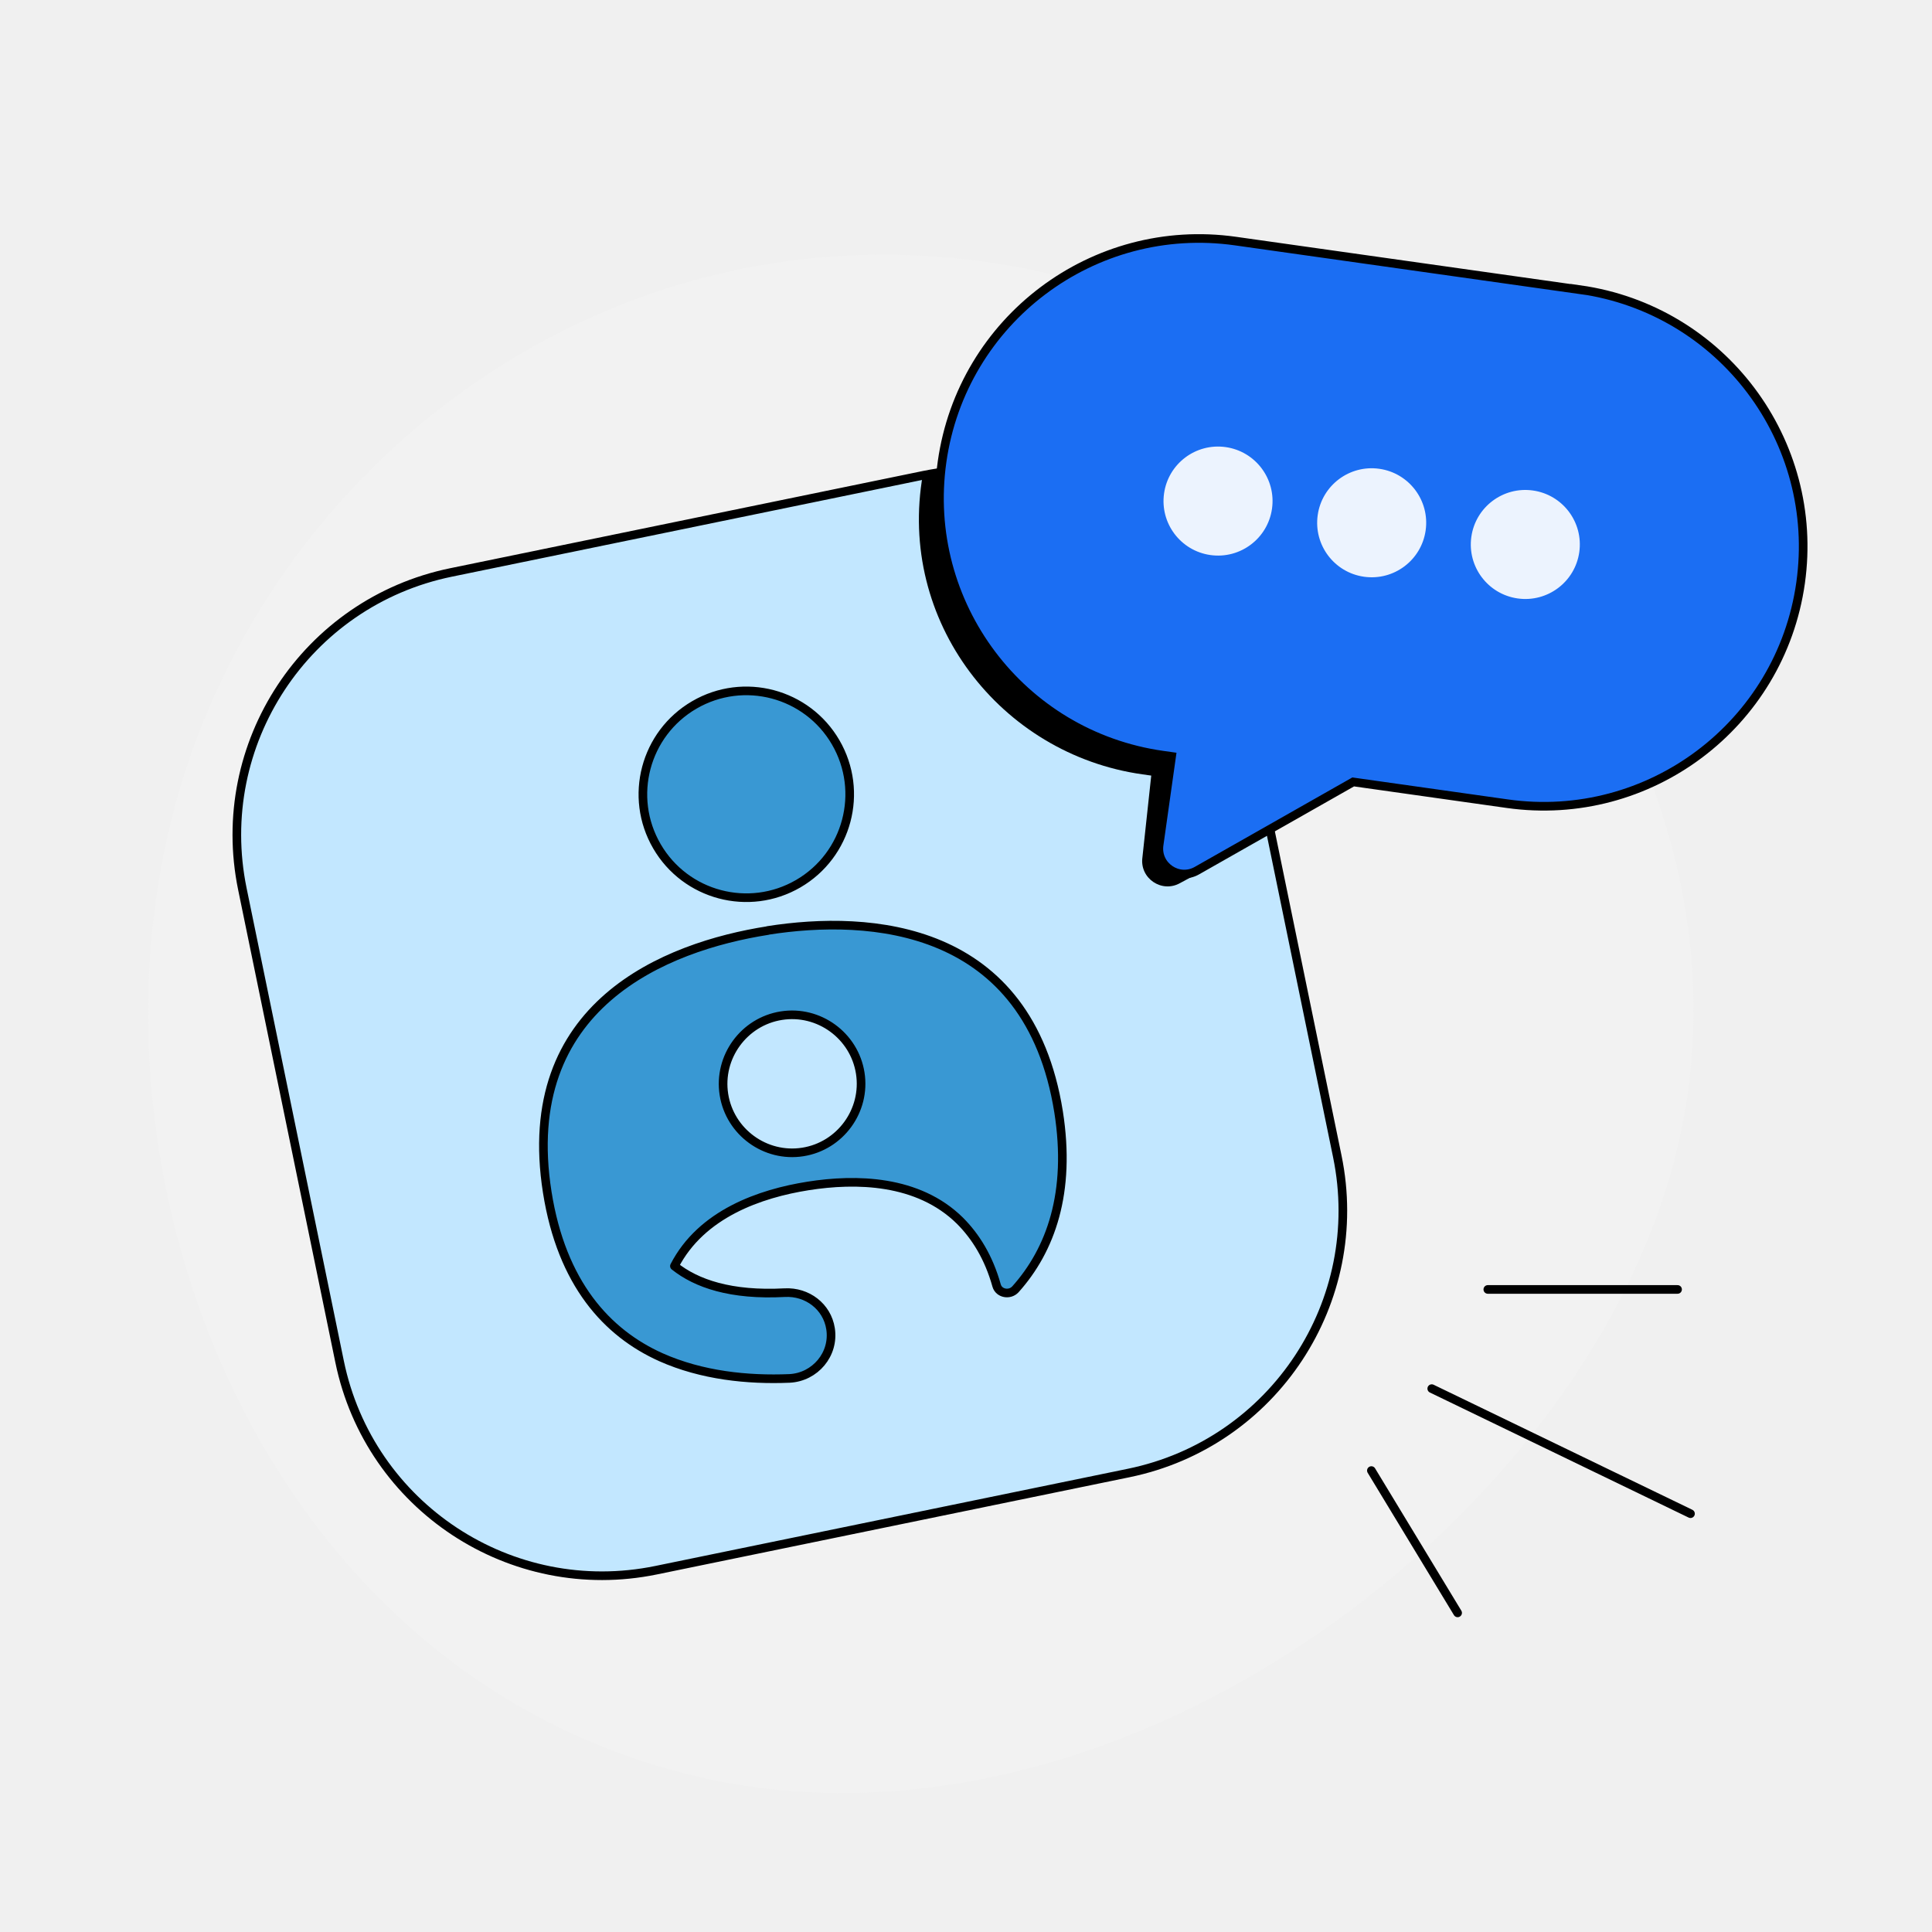
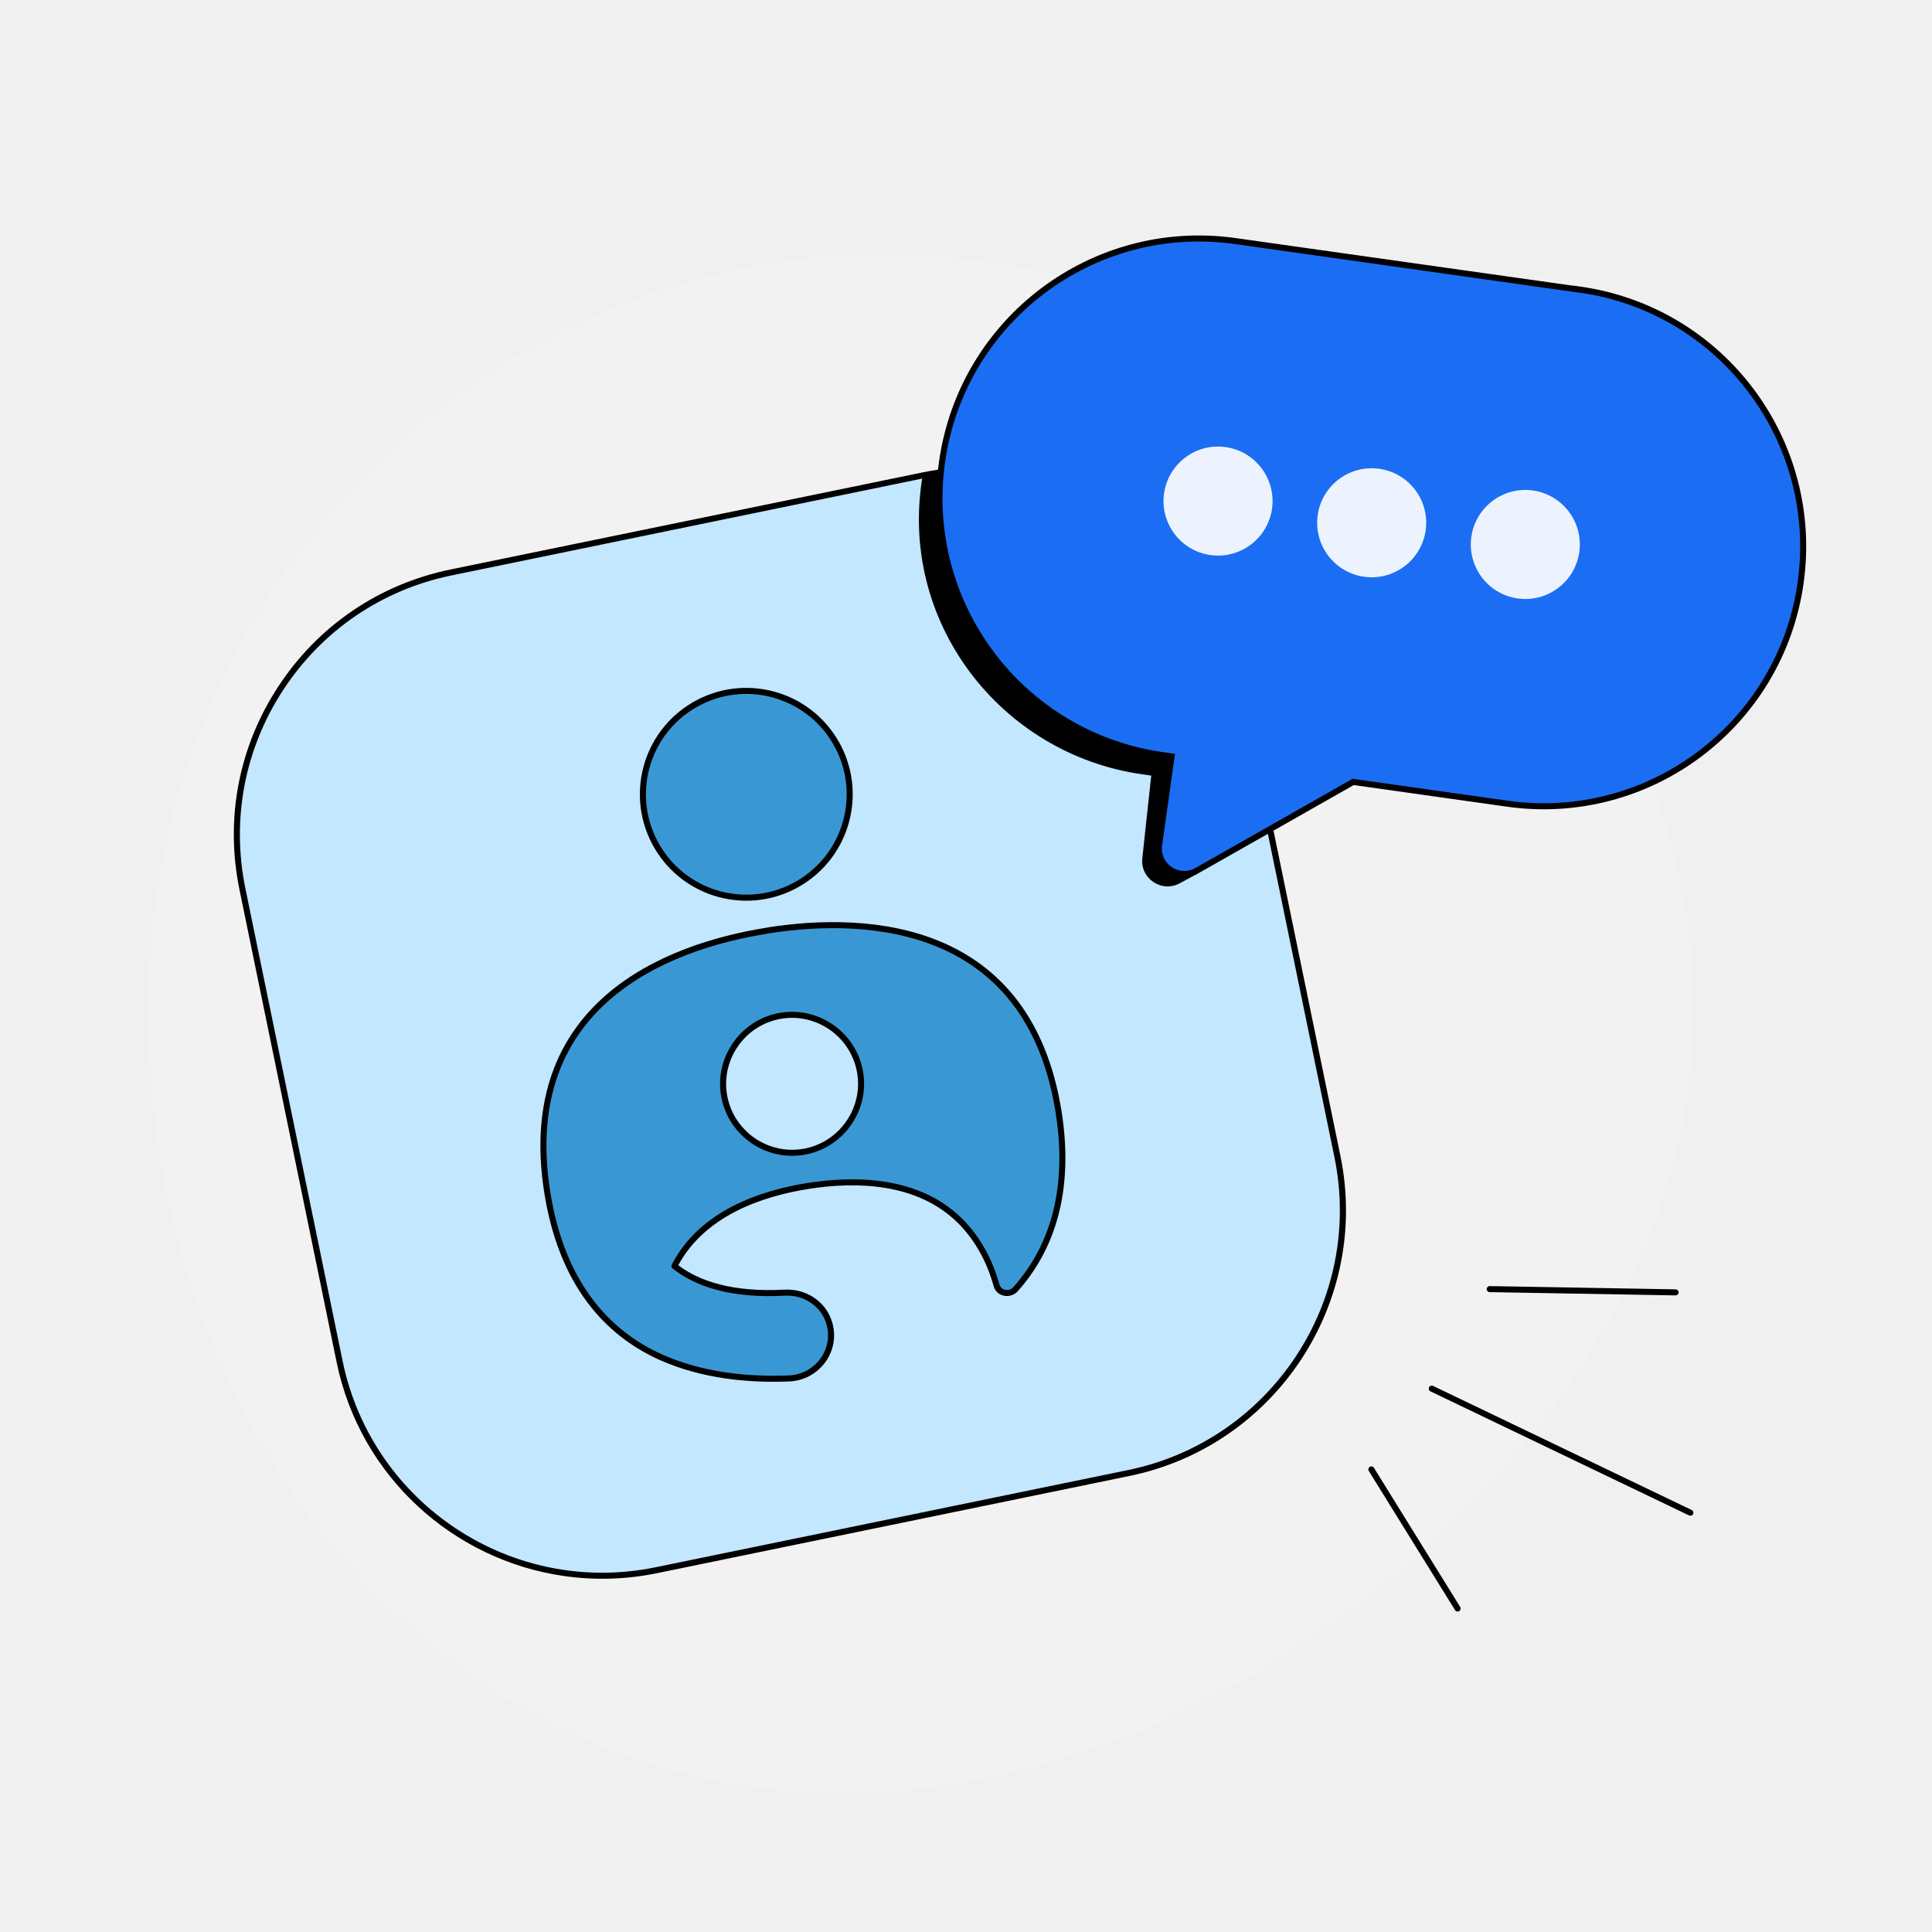
<svg xmlns="http://www.w3.org/2000/svg" width="224" height="224" viewBox="0 0 224 224" fill="none">
-   <g clip-path="url(#clip0_5909_157435)">
+   <g clip-path="url(#clip0_1225_5563)">
    <path d="M79.108 205.546C30.444 192.926 8.918 137.386 20.05 94.324C31.185 51.271 75.444 19.711 124.111 32.341C172.775 44.961 205.296 91.284 194.164 134.347C183.032 177.409 127.766 218.179 79.111 205.555L79.108 205.546Z" fill="#F2F2F2" />
-     <path d="M107.077 55.103L52.284 66.373C35.471 69.831 24.645 86.264 28.103 103.077L39.373 157.87C42.831 174.683 59.264 185.509 76.077 182.051L130.87 170.781C147.683 167.323 158.509 150.89 155.051 134.077L143.781 79.284C140.323 62.471 123.89 51.644 107.077 55.103Z" fill="#C2E7FF" stroke="black" stroke-linejoin="round" />
-     <path d="M92.55 102.457C98.275 99.13 100.218 91.793 96.891 86.069C93.565 80.345 86.228 78.401 80.504 81.728C74.779 85.055 72.836 92.392 76.163 98.116C79.489 103.84 86.826 105.783 92.55 102.457Z" fill="#3998D3" stroke="black" />
-     <path d="M89.022 107.891C77.169 109.754 60.021 116.519 63.449 138.227C65.124 148.813 70.361 154.543 76.623 157.356C81.369 159.473 86.679 160.019 91.536 159.817C94.502 159.669 96.757 157.015 96.295 154.049C95.895 151.479 93.588 149.735 90.982 149.873C84.725 150.209 80.731 148.815 78.194 146.79C81.326 140.707 88.164 138.375 93.693 137.501C99.221 136.626 106.438 136.744 111.287 141.522C113.104 143.335 114.632 145.764 115.553 149.06C115.823 149.981 117.064 150.205 117.726 149.489C121.82 144.92 124.21 138.274 122.735 128.915C119.266 107.165 100.868 106.015 89.015 107.878L89.022 107.891ZM93.079 133.562C88.733 134.247 84.619 131.248 83.934 126.902C83.25 122.557 86.249 118.442 90.594 117.758C94.939 117.073 99.054 120.072 99.738 124.418C100.423 128.763 97.424 132.878 93.079 133.562Z" fill="#3998D3" stroke="black" stroke-linejoin="round" />
-     <path d="M183.184 33.593L143.236 27.951C131.498 26.293 115.901 44.889 109 54.5L107 55C104 72 115.989 87.453 132.455 89.779L133.477 89.923L132.455 99.403C132.112 101.835 134.707 103.592 136.838 102.376L138.786 101.328C138.786 101.328 182.896 33.208 183.184 33.593Z" fill="black" />
-     <path d="M183.184 33.593L143.235 27.95C126.785 25.627 111.549 37.078 109.224 53.544C106.9 69.994 118.351 85.23 134.817 87.556L135.839 87.7L134.389 97.97C134.045 100.402 136.641 102.159 138.772 100.943L156.892 90.658L174.752 93.18C191.203 95.504 206.439 84.053 208.764 67.587C211.088 51.136 199.637 35.901 183.171 33.575L183.184 33.593Z" fill="#1B6EF3" stroke="black" />
+     <path d="M107.077 55.103L52.284 66.373C35.471 69.831 24.645 86.264 28.103 103.077L39.373 157.87C42.831 174.683 59.264 185.509 76.077 182.051L130.87 170.781C147.683 167.323 158.509 150.89 155.051 134.077L143.781 79.284C140.323 62.471 123.89 51.644 107.077 55.103Z" fill="#C2E7FF" />
+     <path d="M92.551 102.457C98.275 99.13 100.218 91.793 96.891 86.069C93.565 80.345 86.228 78.401 80.504 81.728C74.78 85.055 72.836 92.392 76.163 98.116C79.49 103.84 86.827 105.783 92.551 102.457Z" fill="#3998D3" />
+     <path fill-rule="evenodd" clip-rule="evenodd" d="M80.68 82.031C75.123 85.26 73.236 92.383 76.465 97.94C79.695 103.497 86.818 105.384 92.375 102.154C97.932 98.925 99.818 91.802 96.589 86.245C93.359 80.688 86.237 78.801 80.68 82.031ZM75.86 98.292C72.436 92.4 74.437 84.849 80.328 81.425C86.219 78.002 93.77 80.002 97.194 85.893C100.618 91.784 98.618 99.336 92.727 102.759C86.835 106.183 79.284 104.183 75.86 98.292Z" fill="black" />
+     <path d="M89.022 107.891C77.169 109.754 60.021 116.519 63.449 138.227C65.124 148.813 70.361 154.543 76.623 157.356C81.369 159.473 86.679 160.019 91.536 159.817C94.502 159.669 96.757 157.015 96.295 154.049C95.895 151.479 93.588 149.735 90.982 149.873C84.725 150.209 80.731 148.815 78.194 146.79C81.326 140.707 88.164 138.375 93.693 137.501C99.221 136.626 106.438 136.744 111.287 141.522C113.104 143.335 114.632 145.764 115.553 149.06C115.823 149.981 117.064 150.205 117.726 149.489C121.82 144.92 124.21 138.274 122.735 128.915C119.266 107.165 100.868 106.015 89.015 107.878L89.022 107.891ZM93.079 133.562C88.733 134.247 84.619 131.248 83.934 126.902C83.25 122.557 86.249 118.442 90.594 117.758C94.939 117.073 99.054 120.072 99.738 124.418C100.423 128.763 97.424 132.878 93.079 133.562Z" fill="#3998D3" />
+     <path fill-rule="evenodd" clip-rule="evenodd" d="M88.868 107.561C88.897 107.547 88.928 107.538 88.961 107.533C94.915 106.597 102.554 106.409 109.156 109.22C115.787 112.042 121.328 117.871 123.081 128.86L123.081 128.86C124.571 138.312 122.159 145.067 117.986 149.723L117.983 149.726L117.983 149.726C117.163 150.613 115.574 150.378 115.217 149.159L115.216 149.154C114.311 145.916 112.814 143.54 111.041 141.77C106.317 137.117 99.251 136.976 93.747 137.847C88.323 138.705 81.751 140.958 78.641 146.694C81.105 148.556 84.955 149.846 90.963 149.524L90.963 149.524C93.736 149.377 96.212 151.234 96.641 153.996C97.137 157.174 94.719 160.008 91.554 160.166L91.551 160.166C86.661 160.37 81.293 159.822 76.48 157.675L76.479 157.675C70.103 154.811 64.795 148.977 63.104 138.282L63.104 138.282C61.372 127.314 64.841 120.074 70.276 115.353C75.658 110.679 82.932 108.506 88.868 107.561ZM89.169 108.209C89.14 108.222 89.109 108.232 89.077 108.237C83.178 109.164 76.003 111.306 70.735 115.882C65.49 120.437 62.099 127.432 63.795 138.172C65.452 148.65 70.619 154.275 76.766 157.036C81.446 159.124 86.696 159.668 91.52 159.467C94.286 159.328 96.379 156.855 95.949 154.103L95.949 154.103C95.579 151.723 93.441 150.093 91.001 150.223C84.685 150.561 80.598 149.156 77.976 147.063C77.846 146.959 77.807 146.778 77.883 146.63C81.096 140.39 88.085 138.033 93.638 137.155C99.191 136.277 106.558 136.371 111.533 141.272L111.535 141.274C113.395 143.13 114.953 145.612 115.889 148.964C116.073 149.584 116.963 149.796 117.467 149.253C121.483 144.771 123.85 138.234 122.389 128.97C120.673 118.208 115.281 112.587 108.882 109.864C102.491 107.143 95.053 107.295 89.169 108.209ZM90.648 118.104C86.494 118.758 83.626 122.694 84.28 126.848C84.934 131.003 88.87 133.871 93.024 133.216C97.179 132.562 100.047 128.626 99.393 124.472C98.738 120.317 94.803 117.449 90.648 118.104ZM83.588 126.957C82.874 122.42 86.004 118.127 90.54 117.412C95.076 116.697 99.37 119.827 100.084 124.363C100.799 128.9 97.669 133.193 93.133 133.908C88.597 134.623 84.303 131.493 83.588 126.957Z" fill="black" />
+     <path d="M65.363 182.723C52.615 180.886 41.766 171.261 39.028 157.935L27.765 103.149C26.07 94.923 27.682 86.538 32.309 79.526C36.926 72.512 44.002 67.722 52.227 66.028L107.013 54.764C123.995 51.269 140.64 62.245 144.136 79.217L155.409 134.004C158.904 150.985 147.929 167.631 130.957 171.127L130.885 170.783L130.957 171.127L76.17 182.4C72.516 183.147 68.877 183.229 65.383 182.726L65.363 182.723ZM117.691 55.12C114.277 54.628 110.718 54.712 107.148 55.44L52.361 66.714C44.323 68.365 37.404 73.056 32.89 79.912C28.376 86.769 26.801 94.968 28.451 103.016L39.724 157.803C43.143 174.4 59.419 185.13 76.016 181.711L130.803 170.438C147.4 167.019 158.131 150.743 154.712 134.146L143.438 79.359C140.758 66.333 130.153 56.915 117.691 55.12Z" fill="black" />
+     <path d="M183.184 33.593L143.235 27.951C131.497 26.293 115.901 44.889 109 54.5L107 55C104 72 115.989 87.453 132.455 89.779L133.477 89.923L132.455 99.403C132.111 101.835 134.707 103.592 136.838 102.376L138.786 101.328C138.786 101.328 182.895 33.208 183.184 33.593Z" fill="black" />
+     <path d="M183.184 33.593L143.235 27.95C126.785 25.627 111.549 37.078 109.224 53.544C106.9 69.994 118.351 85.23 134.817 87.556L135.839 87.7L134.389 97.97C134.045 100.402 136.641 102.159 138.772 100.943L156.892 90.658L174.752 93.18C191.203 95.504 206.439 84.053 208.764 67.587C211.088 51.136 199.637 35.901 183.171 33.575L183.184 33.593Z" fill="#1B6EF3" />
+     <path fill-rule="evenodd" clip-rule="evenodd" d="M183.967 34.053C199.786 36.745 210.674 51.562 208.418 67.538C206.119 83.812 191.06 95.13 174.801 92.834L156.823 90.294L138.599 100.638C136.72 101.71 134.433 100.162 134.735 98.019L136.235 87.402L134.866 87.209C118.592 84.91 107.274 69.852 109.57 53.593C111.869 37.318 126.928 26 143.187 28.297L183.97 34.057L183.967 34.053ZM182.398 33.128L182.384 33.11L183.22 33.228C199.877 35.581 211.461 50.994 209.111 67.636C206.758 84.293 191.345 95.877 174.703 93.527L156.961 91.021L138.945 101.247C136.562 102.606 133.658 100.641 134.042 97.921L135.444 87.998L134.768 87.902C118.111 85.549 106.527 70.136 108.877 53.495C111.23 36.837 126.643 25.253 143.284 27.604L182.398 33.128Z" fill="black" />
    <path d="M140.337 64.353C136.881 63.865 134.475 60.667 134.963 57.211C135.451 53.755 138.649 51.349 142.105 51.837C145.561 52.325 147.967 55.523 147.479 58.979C146.991 62.435 143.794 64.841 140.337 64.353Z" fill="#ECF3FE" />
    <path d="M158.151 66.869C154.695 66.381 152.289 63.184 152.777 59.727C153.265 56.271 156.462 53.865 159.919 54.353C163.375 54.842 165.781 58.039 165.293 61.495C164.805 64.951 161.607 67.358 158.151 66.869Z" fill="#ECF3FE" />
    <path d="M175.964 69.385C172.508 68.897 170.102 65.699 170.59 62.243C171.078 58.787 174.276 56.381 177.732 56.869C181.188 57.357 183.594 60.554 183.106 64.011C182.618 67.467 179.42 69.873 175.964 69.385Z" fill="#ECF3FE" />
-     <path d="M159 170.5L169 187M166 161L196 175.5M172.5 149.5H194.5" stroke="black" stroke-linecap="round" />
+     <path fill-rule="evenodd" clip-rule="evenodd" d="M169.184 186.798C169.02 186.899 168.804 186.849 168.702 186.684L158.702 170.55C158.601 170.386 158.651 170.17 158.816 170.068C158.98 169.966 159.196 170.017 159.297 170.181L169.297 186.316C169.399 186.48 169.349 186.696 169.184 186.798Z" fill="black" />
+     <path fill-rule="evenodd" clip-rule="evenodd" d="M194.624 149.846C194.621 150.039 194.462 150.193 194.268 150.19L172.713 149.812C172.52 149.809 172.366 149.649 172.369 149.456C172.373 149.263 172.532 149.109 172.725 149.112L194.281 149.49C194.474 149.493 194.628 149.653 194.624 149.846Z" fill="black" />
+     <path fill-rule="evenodd" clip-rule="evenodd" d="M196.301 175.539C196.217 175.713 196.008 175.787 195.834 175.703L165.849 161.316C165.674 161.232 165.601 161.023 165.684 160.849C165.768 160.674 165.977 160.601 166.151 160.684L196.136 175.072C196.311 175.156 196.384 175.365 196.301 175.539Z" fill="black" />
  </g>
  <defs>
-     <clipPath id="clip0_5909_157435">
+     <clipPath id="clip0_1225_5563">
      <rect width="224" height="224" rx="28" fill="white" />
    </clipPath>
  </defs>
</svg>
